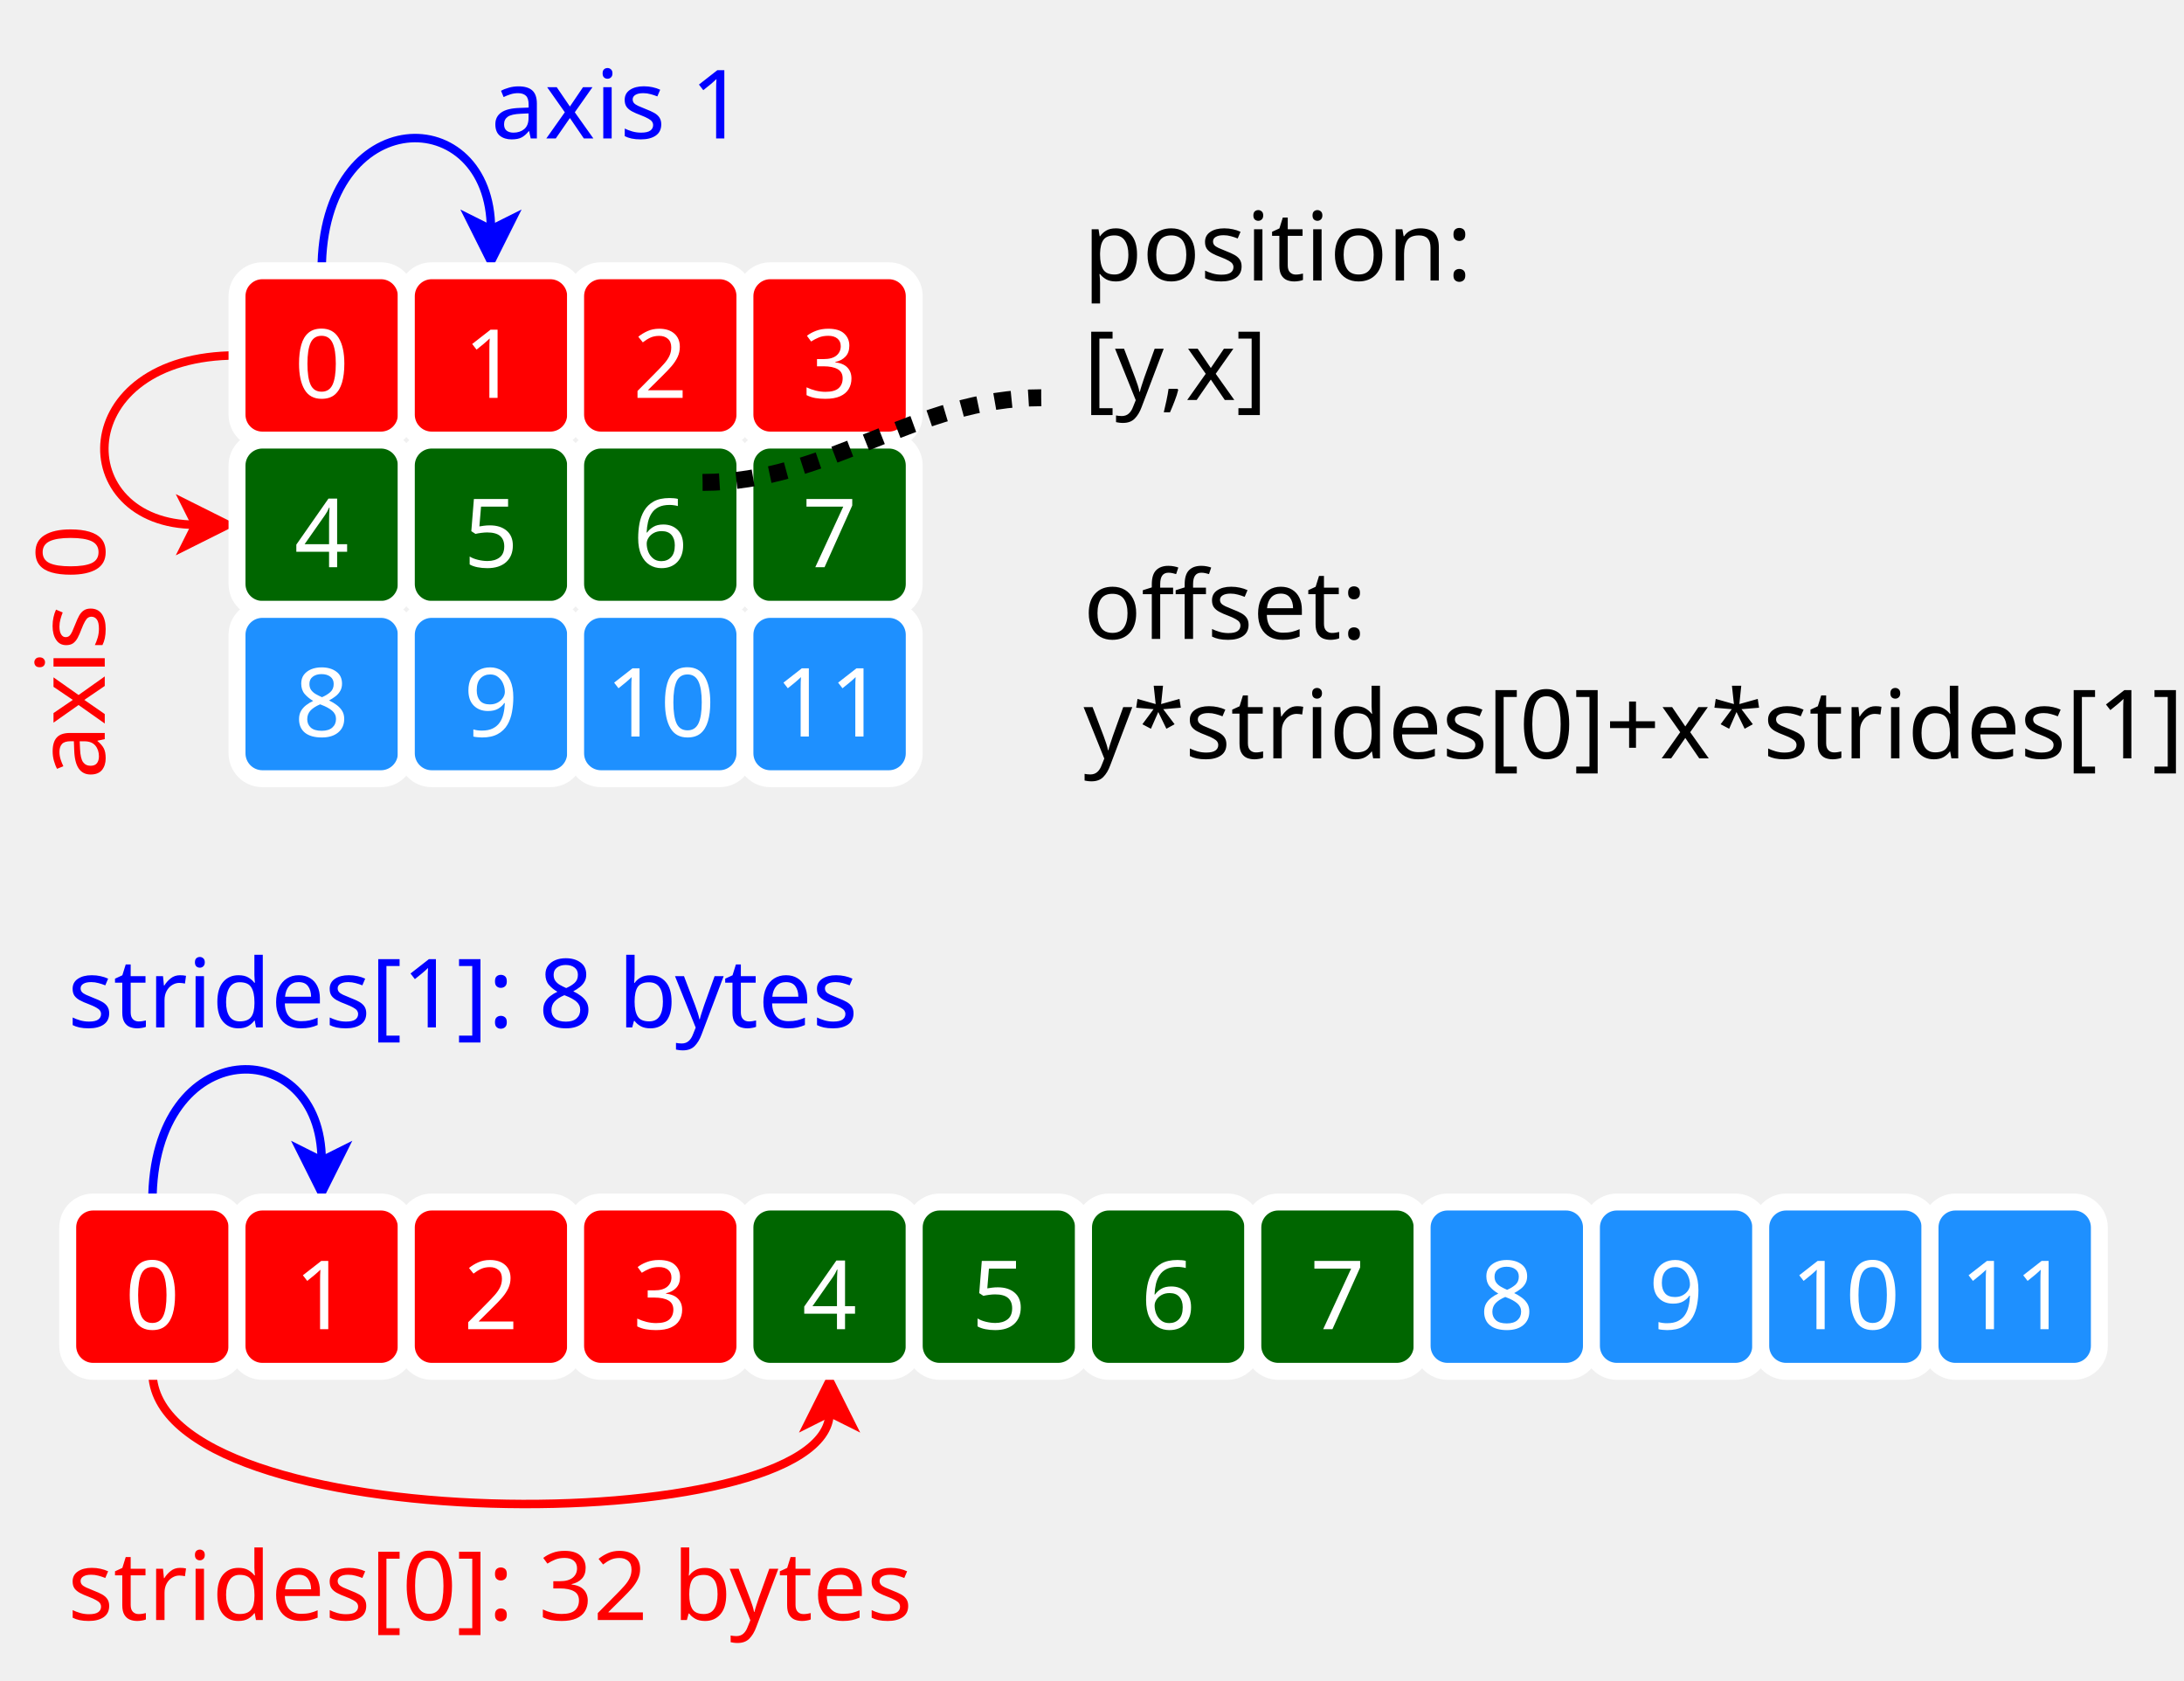
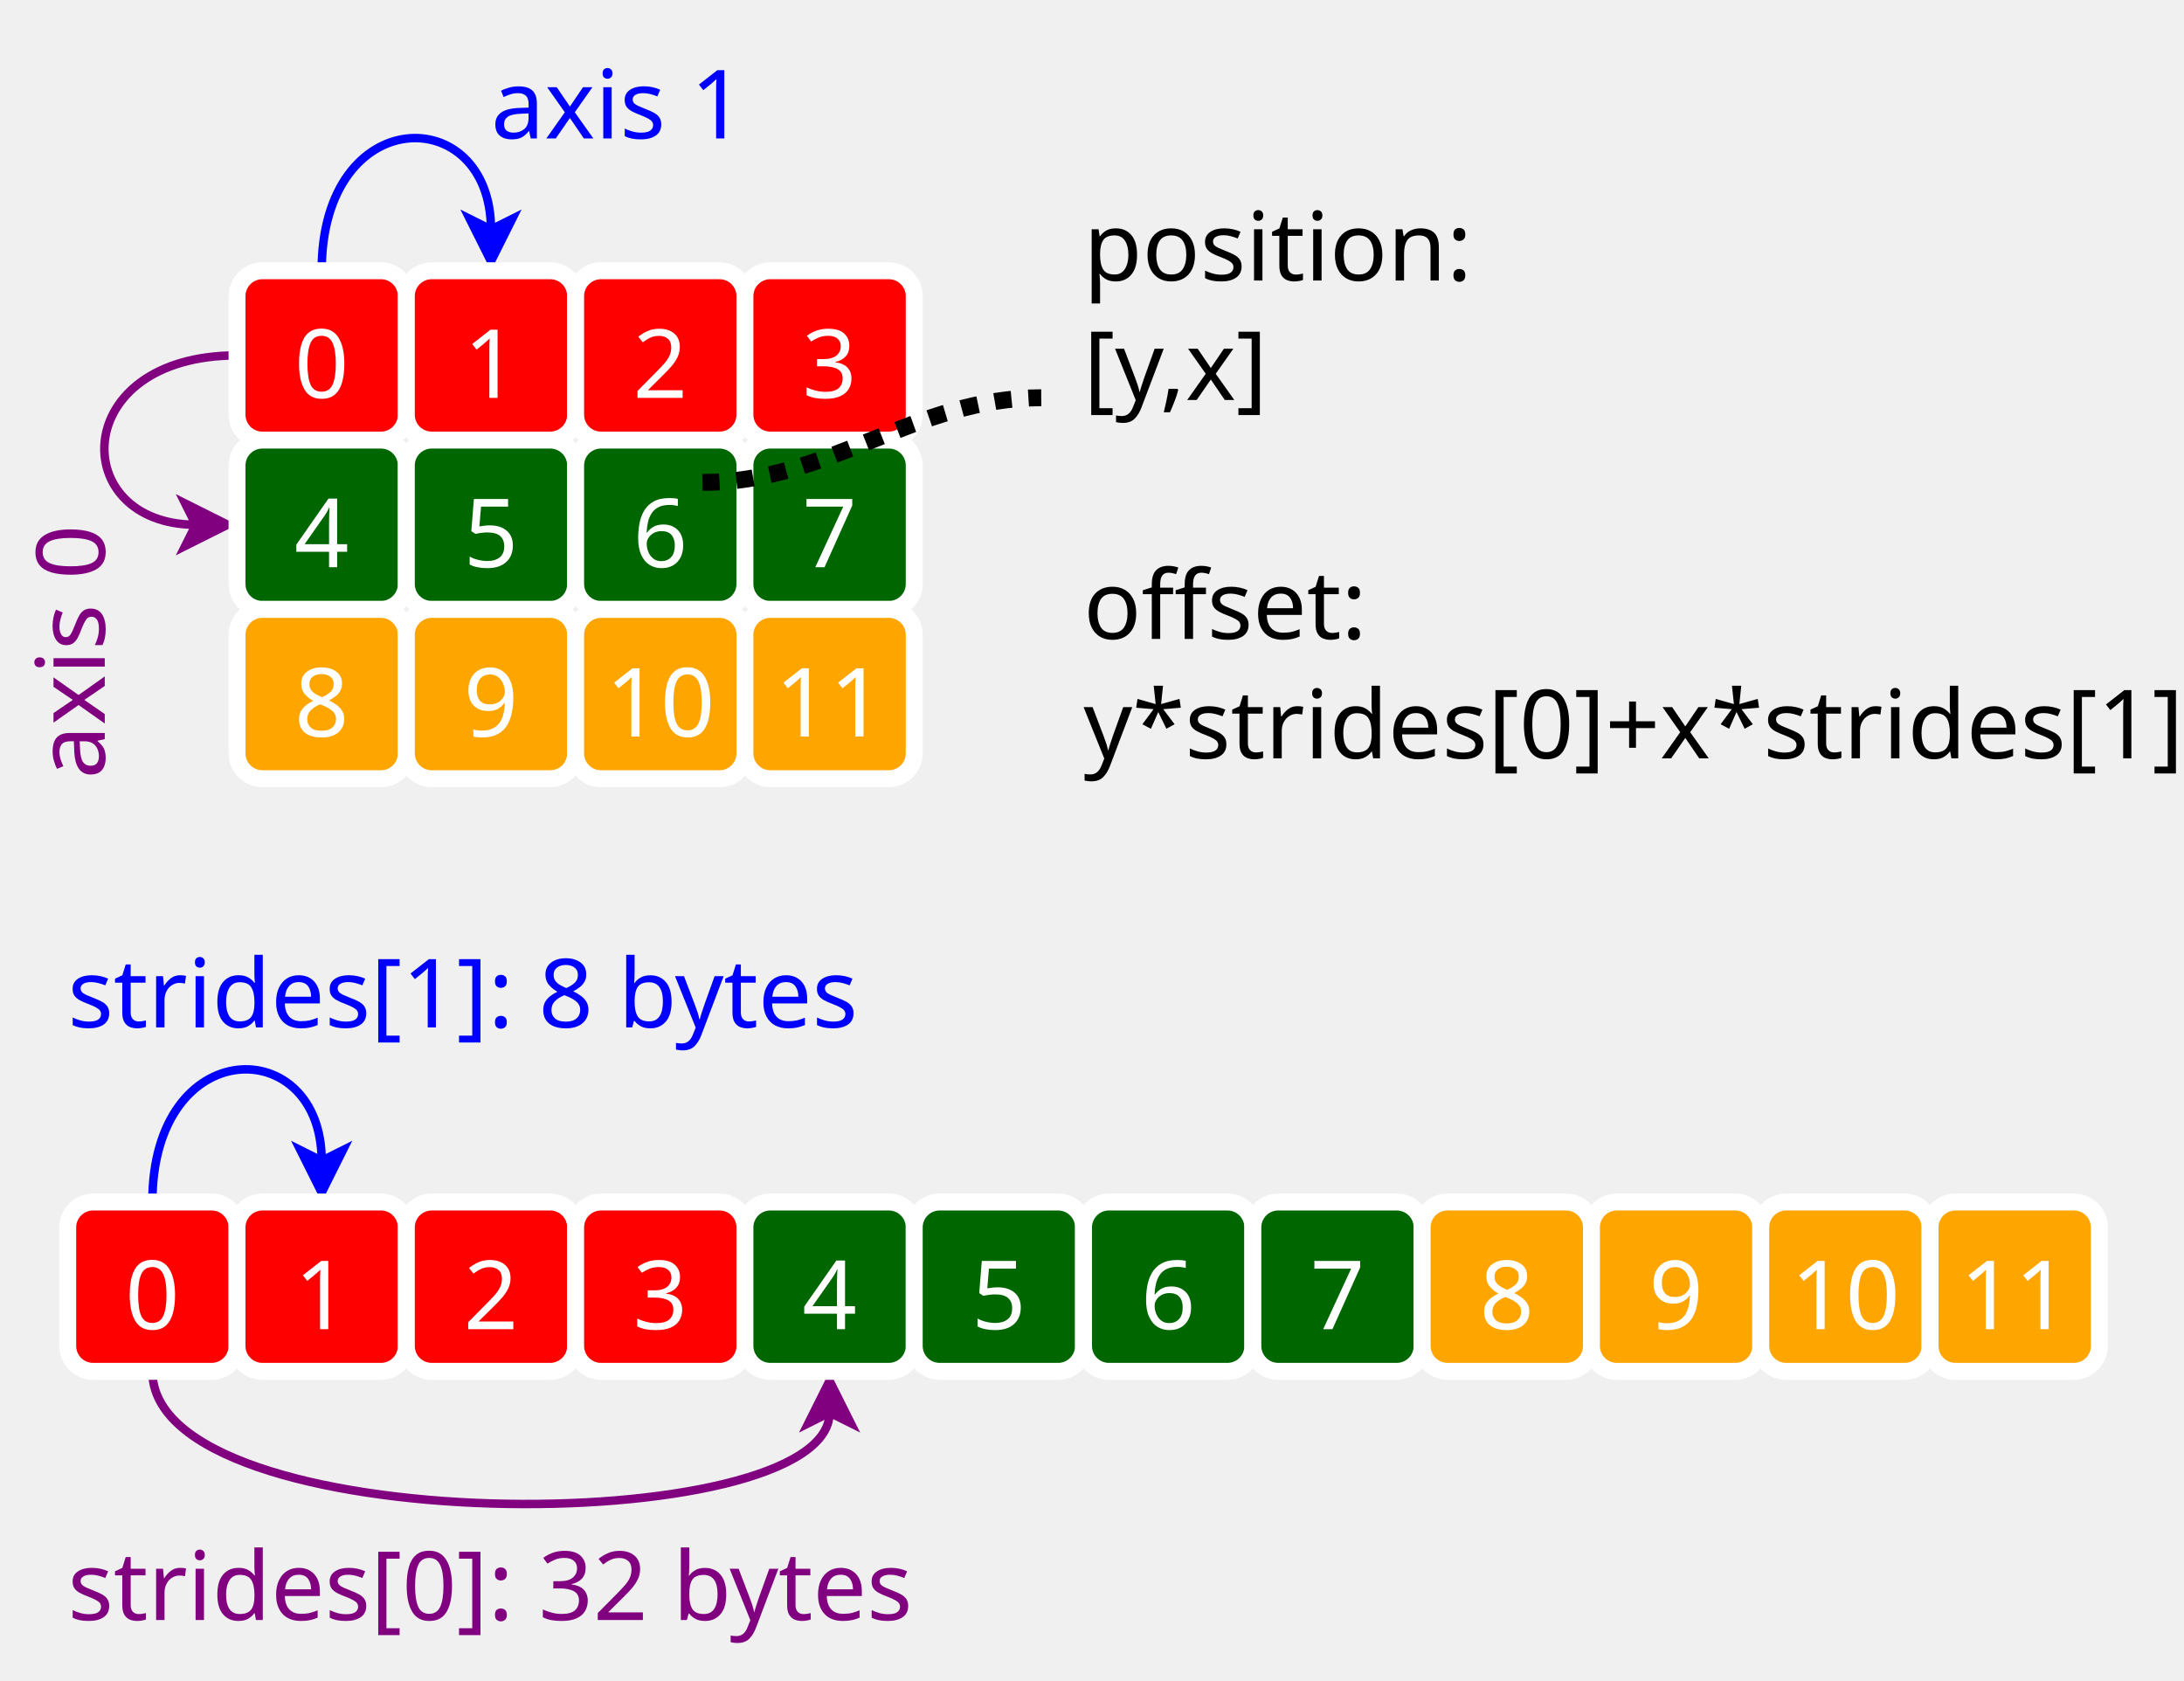
<svg xmlns="http://www.w3.org/2000/svg" width="26cm" height="20cm" viewBox="144 124 516 381">
+   <g id="Background" />
+   <g id="Background" />
  <g id="Background" />
  <g id="Background" />
  <g id="Background" />
  <g id="Background" />
  <g id="Background" />
  <g id="Background" />
  <g id="Background">
    <g>
      <path style="fill: none; stroke-opacity: 1; stroke-width: 2; stroke: #0000ff" d="M 220 180 C 220,140 260,140 260,170.264" />
      <polygon style="fill: #0000ff; fill-opacity: 1; stroke-opacity: 1; stroke-width: 2; stroke: #0000ff" fill-rule="evenodd" points="260,177.764 255,167.764 260,170.264 265,167.764 " />
    </g>
    <text font-size="22.578" style="fill: #0000ff; fill-opacity: 1; stroke: none;text-anchor:start;font-family:sans-serif;font-style:normal;font-weight:normal" x="260" y="148.75">
      <tspan x="260" y="148.75">axis 1</tspan>
    </text>
    <g>
-       <path style="fill: none; stroke-opacity: 1; stroke-width: 2; stroke: #ff0000" d="M 200 200 C 160,200 160,240 190.264,240" />
-       <polygon style="fill: #ff0000; fill-opacity: 1; stroke-opacity: 1; stroke-width: 2; stroke: #ff0000" fill-rule="evenodd" points="197.764,240 187.764,245 190.264,240 187.764,235 " />
+       <path style="fill: none; stroke-opacity: 1; stroke-width: 2; stroke: #800080" d="M 200 200 C 160,200 160,240 190.264,240" />
+       <polygon style="fill: #800080; fill-opacity: 1; stroke-opacity: 1; stroke-width: 2; stroke: #800080" fill-rule="evenodd" points="197.764,240 187.764,245 190.264,240 187.764,235 " />
    </g>
-     <text font-size="22.578" style="fill: #ff0000; fill-opacity: 1; stroke: none;text-anchor:end;font-family:sans-serif;font-style:normal;font-weight:normal" transform="translate(160,240) rotate(-90) translate(-160,-240)">
+     <text font-size="22.578" style="fill: #800080; fill-opacity: 1; stroke: none;text-anchor:end;font-family:sans-serif;font-style:normal;font-weight:normal" transform="translate(160,240) rotate(-90) translate(-160,-240)">
      <tspan x="160" y="248.75">axis 0</tspan>
    </text>
    <g>
      <path style="fill: none; stroke-opacity: 1; stroke-width: 2; stroke: #0000ff" d="M 180 400 C 180,360 220,360 220,390.264" />
      <polygon style="fill: #0000ff; fill-opacity: 1; stroke-opacity: 1; stroke-width: 2; stroke: #0000ff" fill-rule="evenodd" points="220,397.764 215,387.764 220,390.264 225,387.764 " />
    </g>
    <text font-size="22.578" style="fill: #0000ff; fill-opacity: 1; stroke: none;text-anchor:start;font-family:sans-serif;font-style:normal;font-weight:normal" x="160" y="358.75">
      <tspan x="160" y="358.75">strides[1]: 8 bytes</tspan>
    </text>
-     <text font-size="22.578" style="fill: #ff0000; fill-opacity: 1; stroke: none;text-anchor:start;font-family:sans-serif;font-style:normal;font-weight:normal" x="160" y="498.75">
+     <text font-size="22.578" style="fill: #800080; fill-opacity: 1; stroke: none;text-anchor:start;font-family:sans-serif;font-style:normal;font-weight:normal" x="160" y="498.75">
      <tspan x="160" y="498.75">strides[0]: 32 bytes</tspan>
    </text>
    <g>
-       <path style="fill: none; stroke-opacity: 1; stroke-width: 2; stroke: #ff0000" d="M 180 440 C 180,480 340,480 340,449.736" />
-       <polygon style="fill: #ff0000; fill-opacity: 1; stroke-opacity: 1; stroke-width: 2; stroke: #ff0000" fill-rule="evenodd" points="340,442.236 345,452.236 340,449.736 335,452.236 " />
+       <path style="fill: none; stroke-opacity: 1; stroke-width: 2; stroke: #800080" d="M 180 440 C 180,480 340,480 340,449.736" />
+       <polygon style="fill: #800080; fill-opacity: 1; stroke-opacity: 1; stroke-width: 2; stroke: #800080" fill-rule="evenodd" points="340,442.236 345,452.236 340,449.736 335,452.236 " />
    </g>
    <text font-size="22.578" style="fill: #000000; fill-opacity: 1; stroke: none;text-anchor:start;font-family:sans-serif;font-style:normal;font-weight:normal" x="400" y="182.306">
      <tspan x="400" y="182.306">position:</tspan>
      <tspan x="400" y="210.528">[y,x]</tspan>
      <tspan x="400" y="238.75" />
      <tspan x="400" y="266.972">offset:</tspan>
      <tspan x="400" y="295.194">y*strides[0]+x*strides[1]</tspan>
    </text>
    <g>
      <rect style="fill: #ff0000; fill-opacity: 1; stroke-opacity: 1; stroke-width: 4; stroke: #ffffff" x="160" y="400" width="40" height="40" rx="6" ry="6" />
-       <text font-size="22.577" style="fill: #ffffff; fill-opacity: 1; stroke: none;text-anchor:middle;font-family:sans-serif;font-style:normal;font-weight:normal" x="180" y="430.039">
+       <text font-size="22.578" style="fill: #ffffff; fill-opacity: 1; stroke: none;text-anchor:middle;font-family:sans-serif;font-style:normal;font-weight:normal" x="180" y="430.039">
        <tspan x="180" y="430.039">0</tspan>
      </text>
    </g>
    <g>
      <rect style="fill: #ff0000; fill-opacity: 1; stroke-opacity: 1; stroke-width: 4; stroke: #ffffff" x="200" y="400" width="40" height="40" rx="6" ry="6" />
-       <text font-size="22.577" style="fill: #ffffff; fill-opacity: 1; stroke: none;text-anchor:middle;font-family:sans-serif;font-style:normal;font-weight:normal" x="220" y="430.039">
+       <text font-size="22.578" style="fill: #ffffff; fill-opacity: 1; stroke: none;text-anchor:middle;font-family:sans-serif;font-style:normal;font-weight:normal" x="220" y="430.039">
        <tspan x="220" y="430.039">1</tspan>
      </text>
    </g>
    <g>
      <rect style="fill: #ff0000; fill-opacity: 1; stroke-opacity: 1; stroke-width: 4; stroke: #ffffff" x="240" y="400" width="40" height="40" rx="6" ry="6" />
-       <text font-size="22.577" style="fill: #ffffff; fill-opacity: 1; stroke: none;text-anchor:middle;font-family:sans-serif;font-style:normal;font-weight:normal" x="260" y="430.039">
+       <text font-size="22.578" style="fill: #ffffff; fill-opacity: 1; stroke: none;text-anchor:middle;font-family:sans-serif;font-style:normal;font-weight:normal" x="260" y="430.039">
        <tspan x="260" y="430.039">2</tspan>
      </text>
    </g>
    <g>
      <rect style="fill: #ff0000; fill-opacity: 1; stroke-opacity: 1; stroke-width: 4; stroke: #ffffff" x="280" y="400" width="40" height="40" rx="6" ry="6" />
-       <text font-size="22.577" style="fill: #ffffff; fill-opacity: 1; stroke: none;text-anchor:middle;font-family:sans-serif;font-style:normal;font-weight:normal" x="300" y="430.039">
+       <text font-size="22.578" style="fill: #ffffff; fill-opacity: 1; stroke: none;text-anchor:middle;font-family:sans-serif;font-style:normal;font-weight:normal" x="300" y="430.039">
        <tspan x="300" y="430.039">3</tspan>
      </text>
    </g>
    <g>
      <rect style="fill: #006600; fill-opacity: 1; stroke-opacity: 1; stroke-width: 4; stroke: #ffffff" x="320" y="400" width="40" height="40" rx="6" ry="6" />
-       <text font-size="22.577" style="fill: #ffffff; fill-opacity: 1; stroke: none;text-anchor:middle;font-family:sans-serif;font-style:normal;font-weight:normal" x="340" y="430.039">
+       <text font-size="22.578" style="fill: #ffffff; fill-opacity: 1; stroke: none;text-anchor:middle;font-family:sans-serif;font-style:normal;font-weight:normal" x="340" y="430.039">
        <tspan x="340" y="430.039">4</tspan>
      </text>
    </g>
    <g>
      <rect style="fill: #006600; fill-opacity: 1; stroke-opacity: 1; stroke-width: 4; stroke: #ffffff" x="360" y="400" width="40" height="40" rx="6" ry="6" />
-       <text font-size="22.577" style="fill: #ffffff; fill-opacity: 1; stroke: none;text-anchor:middle;font-family:sans-serif;font-style:normal;font-weight:normal" x="380" y="430.039">
+       <text font-size="22.578" style="fill: #ffffff; fill-opacity: 1; stroke: none;text-anchor:middle;font-family:sans-serif;font-style:normal;font-weight:normal" x="380" y="430.039">
        <tspan x="380" y="430.039">5</tspan>
      </text>
    </g>
    <g>
      <rect style="fill: #006600; fill-opacity: 1; stroke-opacity: 1; stroke-width: 4; stroke: #ffffff" x="400" y="400" width="40" height="40" rx="6" ry="6" />
-       <text font-size="22.577" style="fill: #ffffff; fill-opacity: 1; stroke: none;text-anchor:middle;font-family:sans-serif;font-style:normal;font-weight:normal" x="420" y="430.039">
+       <text font-size="22.578" style="fill: #ffffff; fill-opacity: 1; stroke: none;text-anchor:middle;font-family:sans-serif;font-style:normal;font-weight:normal" x="420" y="430.039">
        <tspan x="420" y="430.039">6</tspan>
      </text>
    </g>
    <g>
      <rect style="fill: #006600; fill-opacity: 1; stroke-opacity: 1; stroke-width: 4; stroke: #ffffff" x="440" y="400" width="40" height="40" rx="6" ry="6" />
-       <text font-size="22.577" style="fill: #ffffff; fill-opacity: 1; stroke: none;text-anchor:middle;font-family:sans-serif;font-style:normal;font-weight:normal" x="460" y="430.039">
+       <text font-size="22.578" style="fill: #ffffff; fill-opacity: 1; stroke: none;text-anchor:middle;font-family:sans-serif;font-style:normal;font-weight:normal" x="460" y="430.039">
        <tspan x="460" y="430.039">7</tspan>
      </text>
    </g>
    <g>
-       <rect style="fill: #1e90ff; fill-opacity: 1; stroke-opacity: 1; stroke-width: 4; stroke: #ffffff" x="480" y="400" width="40" height="40" rx="6" ry="6" />
-       <text font-size="22.577" style="fill: #ffffff; fill-opacity: 1; stroke: none;text-anchor:middle;font-family:sans-serif;font-style:normal;font-weight:normal" x="500" y="430.039">
+       <rect style="fill: #ffa500; fill-opacity: 1; stroke-opacity: 1; stroke-width: 4; stroke: #ffffff" x="480" y="400" width="40" height="40" rx="6" ry="6" />
+       <text font-size="22.578" style="fill: #ffffff; fill-opacity: 1; stroke: none;text-anchor:middle;font-family:sans-serif;font-style:normal;font-weight:normal" x="500" y="430.039">
        <tspan x="500" y="430.039">8</tspan>
      </text>
    </g>
    <g>
-       <rect style="fill: #1e90ff; fill-opacity: 1; stroke-opacity: 1; stroke-width: 4; stroke: #ffffff" x="520" y="400" width="40" height="40" rx="6" ry="6" />
-       <text font-size="22.577" style="fill: #ffffff; fill-opacity: 1; stroke: none;text-anchor:middle;font-family:sans-serif;font-style:normal;font-weight:normal" x="540" y="430.039">
+       <rect style="fill: #ffa500; fill-opacity: 1; stroke-opacity: 1; stroke-width: 4; stroke: #ffffff" x="520" y="400" width="40" height="40" rx="6" ry="6" />
+       <text font-size="22.578" style="fill: #ffffff; fill-opacity: 1; stroke: none;text-anchor:middle;font-family:sans-serif;font-style:normal;font-weight:normal" x="540" y="430.039">
        <tspan x="540" y="430.039">9</tspan>
      </text>
    </g>
    <g>
-       <rect style="fill: #1e90ff; fill-opacity: 1; stroke-opacity: 1; stroke-width: 4; stroke: #ffffff" x="560" y="400" width="40" height="40" rx="6" ry="6" />
-       <text font-size="22.577" style="fill: #ffffff; fill-opacity: 1; stroke: none;text-anchor:middle;font-family:sans-serif;font-style:normal;font-weight:normal" x="580" y="430.039">
+       <rect style="fill: #ffa500; fill-opacity: 1; stroke-opacity: 1; stroke-width: 4; stroke: #ffffff" x="560" y="400" width="40" height="40" rx="6" ry="6" />
+       <text font-size="22.578" style="fill: #ffffff; fill-opacity: 1; stroke: none;text-anchor:middle;font-family:sans-serif;font-style:normal;font-weight:normal" x="580" y="430.039">
        <tspan x="580" y="430.039">10</tspan>
      </text>
    </g>
    <g>
-       <rect style="fill: #1e90ff; fill-opacity: 1; stroke-opacity: 1; stroke-width: 4; stroke: #ffffff" x="600" y="400" width="40" height="40" rx="6" ry="6" />
-       <text font-size="22.577" style="fill: #ffffff; fill-opacity: 1; stroke: none;text-anchor:middle;font-family:sans-serif;font-style:normal;font-weight:normal" x="620" y="430.039">
+       <rect style="fill: #ffa500; fill-opacity: 1; stroke-opacity: 1; stroke-width: 4; stroke: #ffffff" x="600" y="400" width="40" height="40" rx="6" ry="6" />
+       <text font-size="22.578" style="fill: #ffffff; fill-opacity: 1; stroke: none;text-anchor:middle;font-family:sans-serif;font-style:normal;font-weight:normal" x="620" y="430.039">
        <tspan x="620" y="430.039">11</tspan>
      </text>
    </g>
    <g>
      <rect style="fill: #ff0000; fill-opacity: 1; stroke-opacity: 1; stroke-width: 4; stroke: #ffffff" x="200" y="180" width="40" height="40" rx="6" ry="6" />
-       <text font-size="22.577" style="fill: #ffffff; fill-opacity: 1; stroke: none;text-anchor:middle;font-family:sans-serif;font-style:normal;font-weight:normal" x="220" y="210.039">
+       <text font-size="22.578" style="fill: #ffffff; fill-opacity: 1; stroke: none;text-anchor:middle;font-family:sans-serif;font-style:normal;font-weight:normal" x="220" y="210.039">
        <tspan x="220" y="210.039">0</tspan>
      </text>
    </g>
    <g>
      <rect style="fill: #ff0000; fill-opacity: 1; stroke-opacity: 1; stroke-width: 4; stroke: #ffffff" x="240" y="180" width="40" height="40" rx="6" ry="6" />
-       <text font-size="22.577" style="fill: #ffffff; fill-opacity: 1; stroke: none;text-anchor:middle;font-family:sans-serif;font-style:normal;font-weight:normal" x="260" y="210.039">
+       <text font-size="22.578" style="fill: #ffffff; fill-opacity: 1; stroke: none;text-anchor:middle;font-family:sans-serif;font-style:normal;font-weight:normal" x="260" y="210.039">
        <tspan x="260" y="210.039">1</tspan>
      </text>
    </g>
    <g>
      <rect style="fill: #ff0000; fill-opacity: 1; stroke-opacity: 1; stroke-width: 4; stroke: #ffffff" x="280" y="180" width="40" height="40" rx="6" ry="6" />
-       <text font-size="22.577" style="fill: #ffffff; fill-opacity: 1; stroke: none;text-anchor:middle;font-family:sans-serif;font-style:normal;font-weight:normal" x="300" y="210.039">
+       <text font-size="22.578" style="fill: #ffffff; fill-opacity: 1; stroke: none;text-anchor:middle;font-family:sans-serif;font-style:normal;font-weight:normal" x="300" y="210.039">
        <tspan x="300" y="210.039">2</tspan>
      </text>
    </g>
    <g>
      <rect style="fill: #ff0000; fill-opacity: 1; stroke-opacity: 1; stroke-width: 4; stroke: #ffffff" x="320" y="180" width="40" height="40" rx="6" ry="6" />
-       <text font-size="22.577" style="fill: #ffffff; fill-opacity: 1; stroke: none;text-anchor:middle;font-family:sans-serif;font-style:normal;font-weight:normal" x="340" y="210.039">
+       <text font-size="22.578" style="fill: #ffffff; fill-opacity: 1; stroke: none;text-anchor:middle;font-family:sans-serif;font-style:normal;font-weight:normal" x="340" y="210.039">
        <tspan x="340" y="210.039">3</tspan>
      </text>
    </g>
    <g>
      <rect style="fill: #006600; fill-opacity: 1; stroke-opacity: 1; stroke-width: 4; stroke: #ffffff" x="200" y="220" width="40" height="40" rx="6" ry="6" />
-       <text font-size="22.577" style="fill: #ffffff; fill-opacity: 1; stroke: none;text-anchor:middle;font-family:sans-serif;font-style:normal;font-weight:normal" x="220" y="250.039">
+       <text font-size="22.578" style="fill: #ffffff; fill-opacity: 1; stroke: none;text-anchor:middle;font-family:sans-serif;font-style:normal;font-weight:normal" x="220" y="250.039">
        <tspan x="220" y="250.039">4</tspan>
      </text>
    </g>
    <g>
      <rect style="fill: #006600; fill-opacity: 1; stroke-opacity: 1; stroke-width: 4; stroke: #ffffff" x="240" y="220" width="40" height="40" rx="6" ry="6" />
-       <text font-size="22.577" style="fill: #ffffff; fill-opacity: 1; stroke: none;text-anchor:middle;font-family:sans-serif;font-style:normal;font-weight:normal" x="260" y="250.039">
+       <text font-size="22.578" style="fill: #ffffff; fill-opacity: 1; stroke: none;text-anchor:middle;font-family:sans-serif;font-style:normal;font-weight:normal" x="260" y="250.039">
        <tspan x="260" y="250.039">5</tspan>
      </text>
    </g>
    <g>
      <rect style="fill: #006600; fill-opacity: 1; stroke-opacity: 1; stroke-width: 4; stroke: #ffffff" x="280" y="220" width="40" height="40" rx="6" ry="6" />
-       <text font-size="22.577" style="fill: #ffffff; fill-opacity: 1; stroke: none;text-anchor:middle;font-family:sans-serif;font-style:normal;font-weight:normal" x="300" y="250.039">
+       <text font-size="22.578" style="fill: #ffffff; fill-opacity: 1; stroke: none;text-anchor:middle;font-family:sans-serif;font-style:normal;font-weight:normal" x="300" y="250.039">
        <tspan x="300" y="250.039">6</tspan>
      </text>
    </g>
    <g>
      <rect style="fill: #006600; fill-opacity: 1; stroke-opacity: 1; stroke-width: 4; stroke: #ffffff" x="320" y="220" width="40" height="40" rx="6" ry="6" />
-       <text font-size="22.577" style="fill: #ffffff; fill-opacity: 1; stroke: none;text-anchor:middle;font-family:sans-serif;font-style:normal;font-weight:normal" x="340" y="250.039">
+       <text font-size="22.578" style="fill: #ffffff; fill-opacity: 1; stroke: none;text-anchor:middle;font-family:sans-serif;font-style:normal;font-weight:normal" x="340" y="250.039">
        <tspan x="340" y="250.039">7</tspan>
      </text>
    </g>
    <g>
-       <rect style="fill: #1e90ff; fill-opacity: 1; stroke-opacity: 1; stroke-width: 4; stroke: #ffffff" x="200" y="260" width="40" height="40" rx="6" ry="6" />
-       <text font-size="22.577" style="fill: #ffffff; fill-opacity: 1; stroke: none;text-anchor:middle;font-family:sans-serif;font-style:normal;font-weight:normal" x="220" y="290.039">
+       <rect style="fill: #ffa500; fill-opacity: 1; stroke-opacity: 1; stroke-width: 4; stroke: #ffffff" x="200" y="260" width="40" height="40" rx="6" ry="6" />
+       <text font-size="22.578" style="fill: #ffffff; fill-opacity: 1; stroke: none;text-anchor:middle;font-family:sans-serif;font-style:normal;font-weight:normal" x="220" y="290.039">
        <tspan x="220" y="290.039">8</tspan>
      </text>
    </g>
    <g>
-       <rect style="fill: #1e90ff; fill-opacity: 1; stroke-opacity: 1; stroke-width: 4; stroke: #ffffff" x="240" y="260" width="40" height="40" rx="6" ry="6" />
-       <text font-size="22.577" style="fill: #ffffff; fill-opacity: 1; stroke: none;text-anchor:middle;font-family:sans-serif;font-style:normal;font-weight:normal" x="260" y="290.039">
+       <rect style="fill: #ffa500; fill-opacity: 1; stroke-opacity: 1; stroke-width: 4; stroke: #ffffff" x="240" y="260" width="40" height="40" rx="6" ry="6" />
+       <text font-size="22.578" style="fill: #ffffff; fill-opacity: 1; stroke: none;text-anchor:middle;font-family:sans-serif;font-style:normal;font-weight:normal" x="260" y="290.039">
        <tspan x="260" y="290.039">9</tspan>
      </text>
    </g>
    <g>
-       <rect style="fill: #1e90ff; fill-opacity: 1; stroke-opacity: 1; stroke-width: 4; stroke: #ffffff" x="280" y="260" width="40" height="40" rx="6" ry="6" />
-       <text font-size="22.577" style="fill: #ffffff; fill-opacity: 1; stroke: none;text-anchor:middle;font-family:sans-serif;font-style:normal;font-weight:normal" x="300" y="290.039">
+       <rect style="fill: #ffa500; fill-opacity: 1; stroke-opacity: 1; stroke-width: 4; stroke: #ffffff" x="280" y="260" width="40" height="40" rx="6" ry="6" />
+       <text font-size="22.578" style="fill: #ffffff; fill-opacity: 1; stroke: none;text-anchor:middle;font-family:sans-serif;font-style:normal;font-weight:normal" x="300" y="290.039">
        <tspan x="300" y="290.039">10</tspan>
      </text>
    </g>
    <g>
-       <rect style="fill: #1e90ff; fill-opacity: 1; stroke-opacity: 1; stroke-width: 4; stroke: #ffffff" x="320" y="260" width="40" height="40" rx="6" ry="6" />
-       <text font-size="22.577" style="fill: #ffffff; fill-opacity: 1; stroke: none;text-anchor:middle;font-family:sans-serif;font-style:normal;font-weight:normal" x="340" y="290.039">
+       <rect style="fill: #ffa500; fill-opacity: 1; stroke-opacity: 1; stroke-width: 4; stroke: #ffffff" x="320" y="260" width="40" height="40" rx="6" ry="6" />
+       <text font-size="22.578" style="fill: #ffffff; fill-opacity: 1; stroke: none;text-anchor:middle;font-family:sans-serif;font-style:normal;font-weight:normal" x="340" y="290.039">
        <tspan x="340" y="290.039">11</tspan>
      </text>
    </g>
    <path style="fill: none; stroke-opacity: 1; stroke-width: 4; stroke-dasharray: 4; stroke: #000000" d="M 310 230 C 339.88,230 360.12,210 390,210" />
  </g>
</svg>
